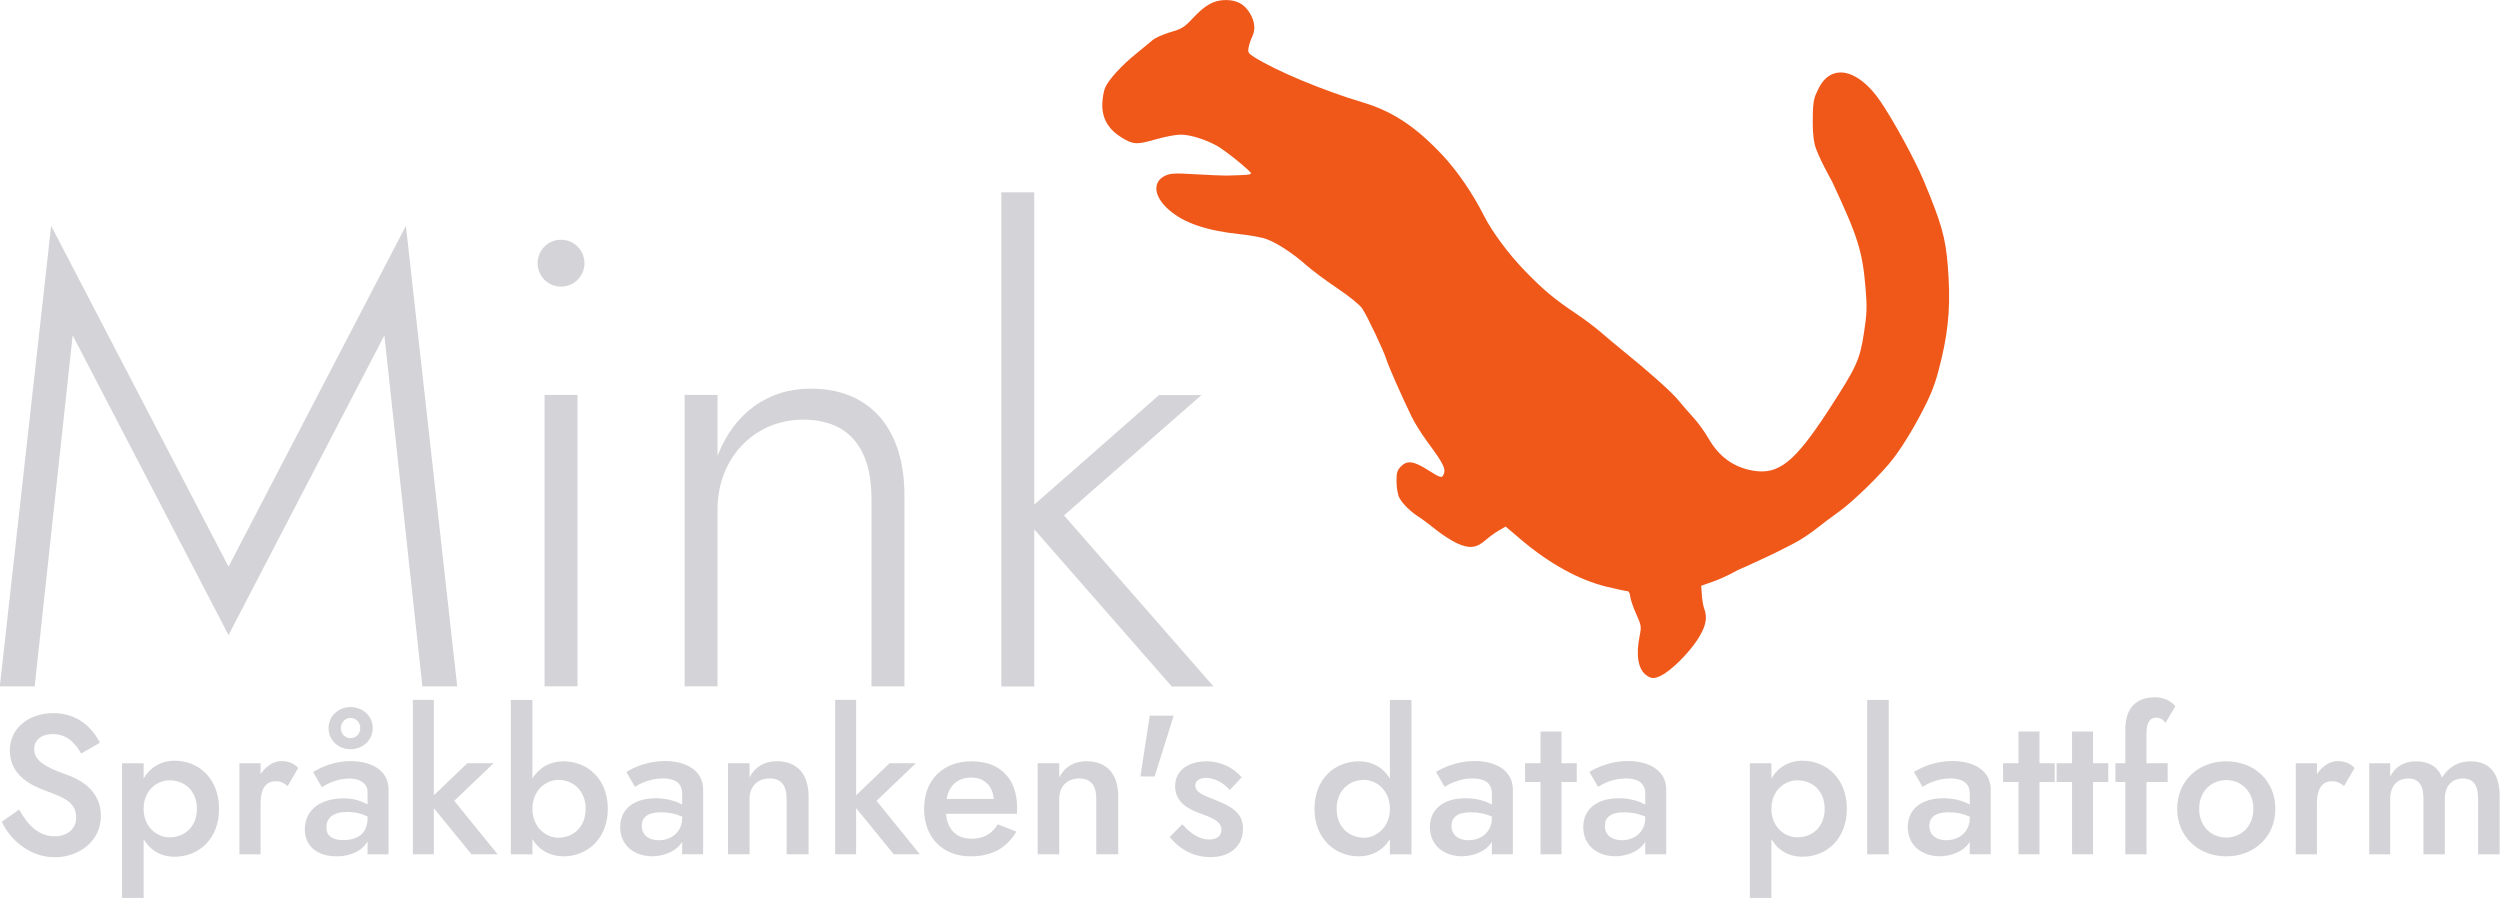
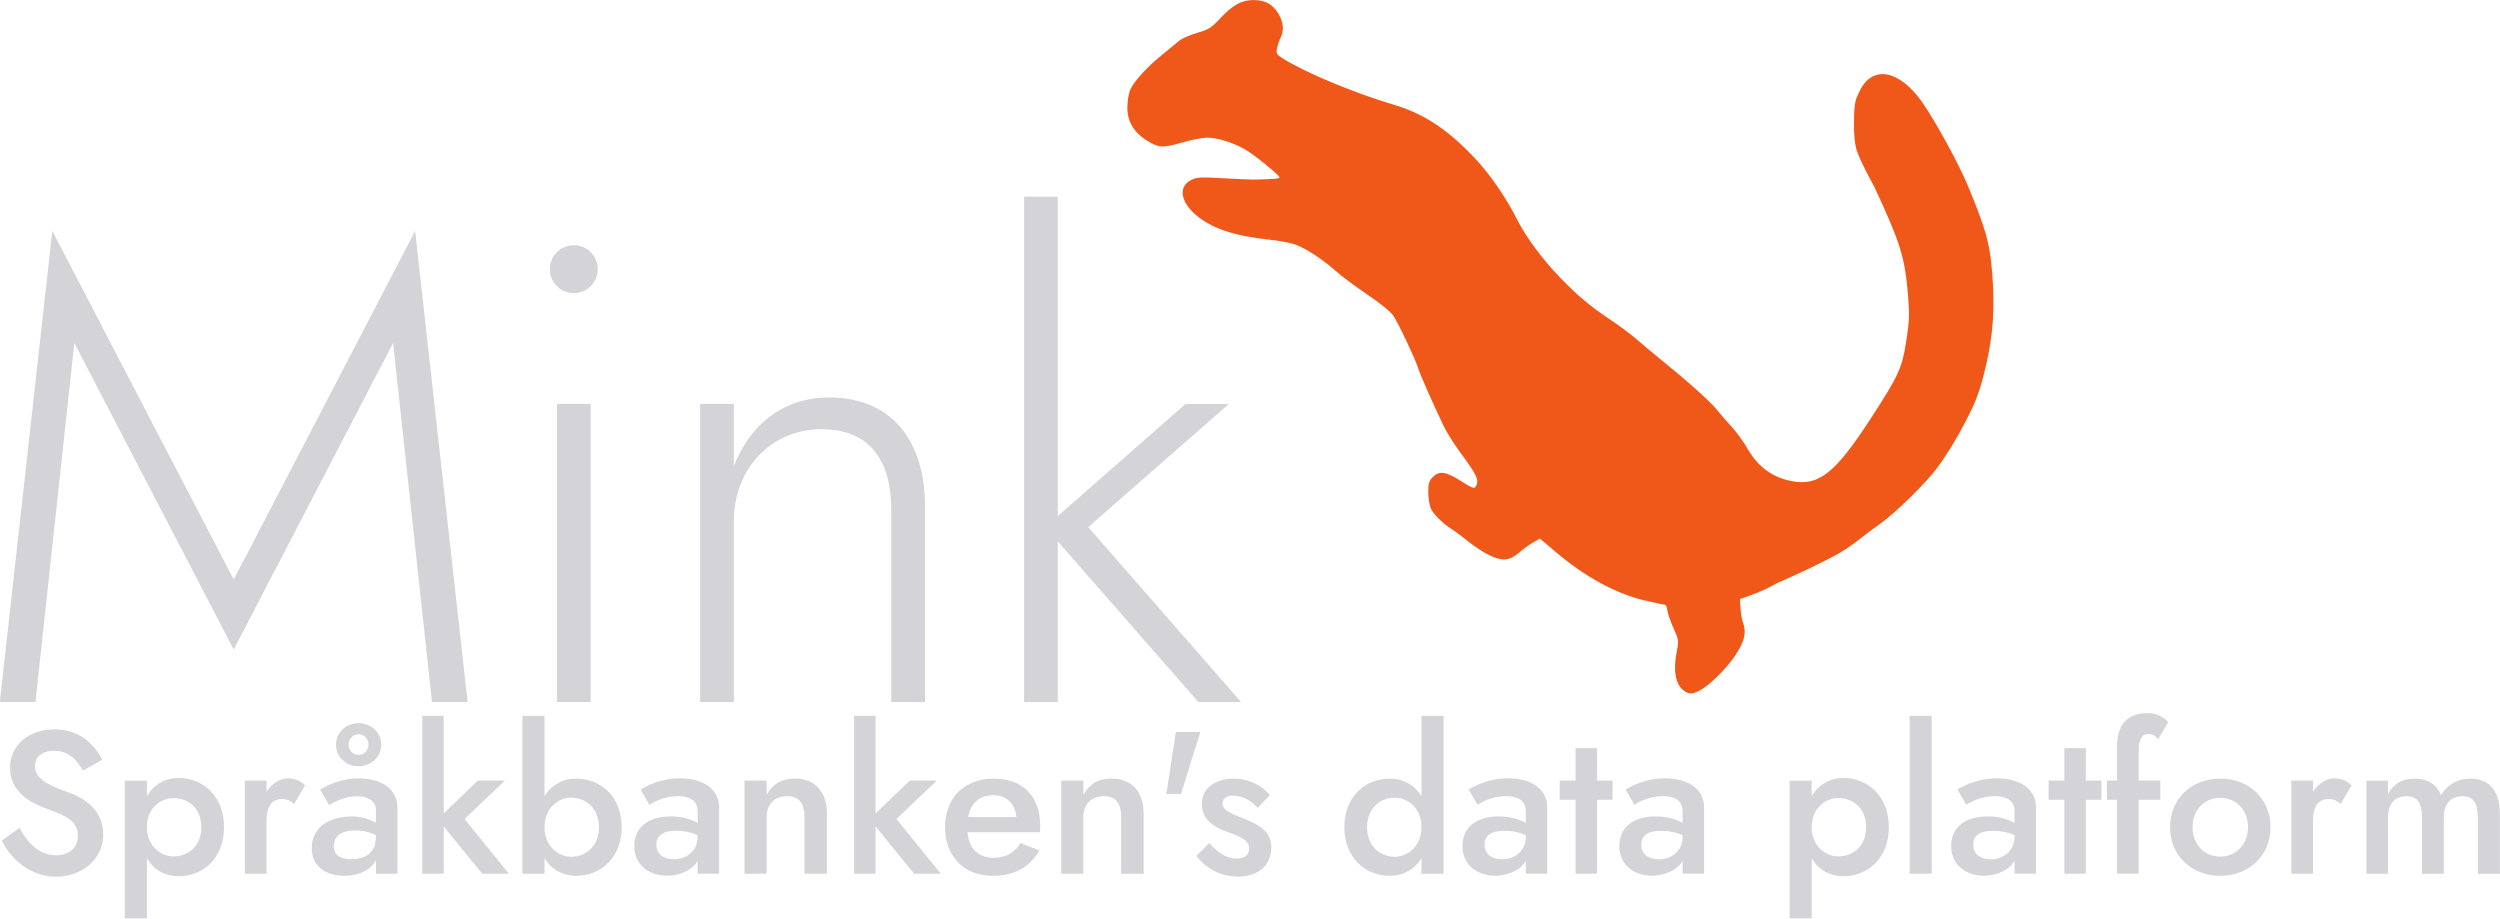
- <svg xmlns="http://www.w3.org/2000/svg" width="55.686mm" height="20.001mm" version="1.1" viewBox="0 0 55.686 20.001" xml:space="preserve">
+ <svg xmlns="http://www.w3.org/2000/svg" width="54.448mm" height="20mm" version="1.1" viewBox="0 0 54.448 20" xml:space="preserve">
  <g transform="translate(-113.89 -79.6)">
    <g transform="matrix(.26458 0 0 .26458 69.464 38.846)" fill="#d4d4d8" style="shape-inside:url(#rect827-6-7-9);white-space:pre" aria-label="Mink">
      <path d="m174.03 182.27 13.12 25.227 13.12-25.227 3.2 29.547h2.933l-4.32-38.773-14.933 28.693-14.933-28.693-4.32 38.773h2.933z" />
      <path d="m213.17 176.19c0 1.067 0.853 1.973 1.973 1.973s1.973-0.907 1.973-1.973c0-1.067-0.853-1.973-1.973-1.973s-1.973 0.907-1.973 1.973zm0.587 11.093v24.533h2.773v-24.533z" />
      <path d="m241.28 196.03v15.787h2.773v-16.107c0-5.44-2.773-8.96-7.893-8.96-3.627 0-6.453 2.08-7.84 5.653v-5.12h-2.773v24.533h2.773v-14.933c0-4.213 3.04-7.52 7.2-7.52 3.947 0 5.76 2.507 5.76 6.667z" />
      <path d="m265.49 187.29-10.507 9.227v-26.293h-2.773v41.6h2.773v-13.227l11.573 13.227h3.52l-12.587-14.4 11.573-10.133z" />
    </g>
    <path d="m150.9 94.642c0.213-0.105 0.601-0.488 0.795-0.786 0.195-0.299 0.236-0.491 0.151-0.713-0.019-0.051-0.041-0.184-0.049-0.295l-0.013-0.201 0.258-0.091c0.142-0.05 0.353-0.145 0.47-0.212 0.117-0.067 0.174-0.08 0.261-0.122 0.364-0.172 0.542-0.239 1.087-0.525 0.139-0.073 0.357-0.217 0.485-0.319 0.128-0.103 0.354-0.273 0.503-0.378 0.322-0.228 0.983-0.875 1.226-1.202 0.243-0.326 0.506-0.769 0.733-1.233 0.146-0.3 0.227-0.539 0.33-0.978 0.166-0.708 0.204-1.272 0.138-2.075-0.051-0.626-0.139-0.935-0.53-1.875-0.196-0.471-0.685-1.366-0.977-1.791-0.503-0.73-1.105-0.842-1.379-0.257-0.073 0.157-0.122 0.213-0.12 0.671 0 0-0.011 0.32 0.042 0.555 0.053 0.235 0.39 0.834 0.39 0.834 0.581 1.244 0.676 1.55 0.745 2.394 0.033 0.407 0.028 0.545-0.037 0.97-0.092 0.603-0.163 0.759-0.786 1.718-0.762 1.171-1.119 1.455-1.699 1.35-0.423-0.077-0.743-0.309-0.971-0.704-0.088-0.153-0.241-0.365-0.34-0.472-0.099-0.107-0.249-0.28-0.334-0.385-0.147-0.182-0.669-0.648-1.241-1.109-0.146-0.117-0.364-0.301-0.486-0.407s-0.376-0.298-0.566-0.425c-0.484-0.325-0.718-0.521-1.132-0.948-0.353-0.363-0.728-0.868-0.901-1.21-0.256-0.508-0.602-1.014-0.936-1.369-0.593-0.632-1.111-0.974-1.775-1.172-0.88-0.263-1.924-0.699-2.415-1.008-0.134-0.085-0.146-0.105-0.124-0.219 0.013-0.069 0.048-0.173 0.077-0.231 0.079-0.158 0.064-0.335-0.046-0.522-0.122-0.207-0.288-0.299-0.542-0.299-0.259 1.47e-4 -0.453 0.106-0.725 0.397-0.199 0.212-0.25 0.244-0.509 0.319-0.159 0.046-0.339 0.127-0.4 0.181-0.061 0.053-0.226 0.189-0.365 0.301-0.317 0.255-0.612 0.578-0.688 0.756-0.032 0.075-0.06 0.242-0.062 0.372-6e-3 0.316 0.142 0.564 0.442 0.744 0.253 0.152 0.328 0.155 0.766 0.028 0.187-0.054 0.427-0.099 0.534-0.1 0.209-0.002 0.554 0.105 0.812 0.249 0.19 0.106 0.759 0.567 0.759 0.614 0 0.03-0.11 0.039-0.553 0.049-0.069 0.002-0.373-0.012-0.675-0.029-0.476-0.028-0.568-0.023-0.685 0.032-0.289 0.137-0.255 0.463 0.08 0.757 0.336 0.296 0.84 0.468 1.6 0.547 0.224 0.023 0.486 0.072 0.582 0.109 0.24 0.091 0.591 0.321 0.871 0.571 0.129 0.115 0.443 0.349 0.697 0.52 0.272 0.183 0.501 0.368 0.557 0.45 0.114 0.168 0.481 0.942 0.549 1.159 0.047 0.149 0.308 0.741 0.554 1.254 0.065 0.135 0.222 0.386 0.349 0.558 0.384 0.518 0.432 0.624 0.344 0.764-0.028 0.044-0.09 0.019-0.317-0.126-0.332-0.212-0.479-0.231-0.621-0.08-0.08 0.085-0.094 0.137-0.091 0.339 2e-3 0.138 0.029 0.289 0.065 0.356 0.069 0.13 0.261 0.318 0.437 0.426 0.064 0.04 0.231 0.165 0.372 0.278 0.141 0.113 0.355 0.252 0.477 0.307 0.273 0.125 0.431 0.106 0.637-0.076 0.079-0.069 0.211-0.165 0.293-0.212l0.15-0.086 0.34 0.289c0.632 0.537 1.297 0.903 1.914 1.052 0.223 0.054 0.429 0.098 0.458 0.098 0.03 3e-5 0.056 0.047 0.061 0.112 4e-3 0.061 0.063 0.236 0.131 0.388 0.118 0.264 0.122 0.286 0.08 0.496-0.088 0.437-0.033 0.749 0.154 0.88 0.112 0.078 0.175 0.078 0.332 7.5e-4z" fill="#f0581a" stroke-width=".733" />
    <g transform="matrix(.26458 0 0 .26458 -13.809 8.6219)" fill="#d4d4d8" style="shape-inside:url(#rect10965-6-2);white-space:pre" aria-label="Språkbanken's data plattform">
      <path d="m484.26 336.42-1.467 1.033c0.767 1.6 2.417 2.983 4.467 2.983 1.983 0 3.883-1.3 3.883-3.483 0-2.033-1.567-3.017-2.967-3.5-1.883-0.65-2.65-1.233-2.65-2.133 0-0.667 0.5-1.25 1.583-1.25 1.183 0 1.883 0.767 2.367 1.633l1.583-0.9c-0.6-1.217-1.85-2.5-3.917-2.5-2.1 0-3.667 1.283-3.667 3.15 0 2.167 1.95 3 3.1 3.417 1.483 0.55 2.483 0.95 2.483 2.233 0 0.933-0.717 1.567-1.8 1.567-1.317 0-2.25-0.883-3-2.25z" />
      <path d="m494.74 343.86v-4.95c0.55 0.95 1.467 1.483 2.617 1.483 2 0 3.733-1.467 3.733-4.033s-1.733-4.05-3.733-4.05c-1.15 0-2.067 0.55-2.617 1.5v-1.283h-1.817v11.333zm4.483-7.5c0 1.533-1.05 2.4-2.3 2.4-1.05 0-2.183-0.85-2.183-2.4 0-1.567 1.133-2.4 2.183-2.4 1.25 0 2.3 0.867 2.3 2.4z" />
      <path d="m506.87 334.44 0.883-1.517c-0.35-0.4-0.867-0.583-1.417-0.583-0.65 0-1.3 0.417-1.75 1.1v-0.917h-1.783v7.667h1.783v-4.317c0-1.1 0.367-1.833 1.267-1.833 0.433 0 0.683 0.133 1.017 0.4z" />
-       <path d="m510.31 329.56c0 1.067 0.867 1.783 1.85 1.783 0.983 0 1.867-0.717 1.867-1.783 0-1.05-0.883-1.767-1.867-1.767-0.983 0-1.85 0.717-1.85 1.767zm1.033 0c0-0.517 0.4-0.85 0.817-0.85s0.817 0.333 0.817 0.85c0 0.533-0.4 0.85-0.817 0.85s-0.817-0.317-0.817-0.85zm-1.6 4.983c0.367-0.233 1.233-0.733 2.333-0.733 0.833 0 1.517 0.4 1.517 1.117v1.067c-0.467-0.267-1.15-0.517-2-0.517-1.9 0-3.283 0.917-3.283 2.617 0 1.417 1.067 2.267 2.683 2.267 1.15 0 2.15-0.45 2.6-1.267v1.1h1.767v-5.467c0-1.517-1.317-2.383-3.2-2.383-1.383 0-2.467 0.5-3.15 0.917zm0.383 3.383c0-0.8 0.583-1.3 1.733-1.3 0.683 0 1.217 0.133 1.733 0.383v0.133c0 1.35-0.883 1.85-2.05 1.85-0.9 0-1.417-0.35-1.417-1.067z" />
+       <path d="m510.31 329.56c0 1.067 0.867 1.783 1.85 1.783s1.867-0.717 1.867-1.783c0-1.05-0.883-1.767-1.867-1.767-0.983 0-1.85 0.717-1.85 1.767zm1.033 0c0-0.517 0.4-0.85 0.817-0.85s0.817 0.333 0.817 0.85c0 0.533-0.4 0.85-0.817 0.85s-0.817-0.317-0.817-0.85zm-1.6 4.983c0.367-0.233 1.233-0.733 2.333-0.733 0.833 0 1.517 0.4 1.517 1.117v1.067c-0.467-0.267-1.15-0.517-2-0.517-1.9 0-3.283 0.917-3.283 2.617 0 1.417 1.067 2.267 2.683 2.267 1.15 0 2.15-0.45 2.6-1.267v1.1h1.767v-5.467c0-1.517-1.317-2.383-3.2-2.383-1.383 0-2.467 0.5-3.15 0.917zm0.383 3.383c0-0.8 0.583-1.3 1.733-1.3 0.683 0 1.217 0.133 1.733 0.383v0.133c0 1.35-0.883 1.85-2.05 1.85-0.9 0-1.417-0.35-1.417-1.067z" />
      <path d="m521.99 332.52-2.817 2.7v-8.033h-1.767v13h1.767v-3.883l3.167 3.883h2.2l-3.65-4.5 3.317-3.167z" />
      <path d="m533.82 336.36c0-2.533-1.733-4-3.733-4-1.117 0-2.05 0.517-2.617 1.45v-6.617h-1.817v13h1.817v-1.283c0.567 0.933 1.5 1.45 2.617 1.45 2 0 3.733-1.483 3.733-4zm-1.867 0c0 1.533-1.05 2.433-2.3 2.433-1.05 0-2.183-0.883-2.183-2.433 0-1.567 1.133-2.433 2.183-2.433 1.25 0 2.3 0.9 2.3 2.433z" />
      <path d="m536.11 334.52c0.333-0.25 1.25-0.717 2.333-0.717 0.95 0 1.633 0.333 1.633 1.267v0.933c-0.483-0.267-1.217-0.533-2.217-0.533-1.9 0-3 0.95-3 2.433 0 1.567 1.233 2.45 2.683 2.45 0.983 0 2.05-0.4 2.533-1.217v1.05h1.767v-5.467c0-1.517-1.35-2.383-3.217-2.383-1.433 0-2.55 0.5-3.25 0.917zm0.567 3.283c0-0.717 0.483-1.15 1.617-1.15 0.65 0 1.233 0.117 1.783 0.367v0.117c0 1.167-0.9 1.867-1.967 1.867-0.833 0-1.433-0.433-1.433-1.2z" />
      <path d="m548.87 335.52v4.667h1.85v-4.883c0-1.833-0.933-2.95-2.667-2.95-1.05 0-1.817 0.45-2.3 1.35v-1.183h-1.817v7.667h1.817v-4.667c0-1.05 0.667-1.717 1.7-1.717 0.967 0 1.417 0.6 1.417 1.717z" />
      <path d="m557.54 332.52-2.817 2.7v-8.033h-1.767v13h1.767v-3.883l3.167 3.883h2.2l-3.65-4.5 3.317-3.167z" />
      <path d="m564.36 340.36c1.767 0 3.033-0.683 3.85-2.083l-1.567-0.617c-0.483 0.817-1.217 1.217-2.2 1.217-1.25 0-2.033-0.75-2.15-2.1h5.967c0-0.083 0.017-0.3 0.017-0.5 0-2.45-1.417-3.917-3.833-3.917-2.433 0-4 1.583-4 4 0 2.4 1.55 4 3.917 4zm0.067-6.633c1.083 0 1.8 0.717 1.883 1.8h-3.967c0.217-1.167 0.933-1.783 2.083-1.8z" />
      <path d="m574.94 335.52v4.667h1.85v-4.883c0-1.833-0.933-2.95-2.667-2.95-1.05 0-1.817 0.45-2.3 1.35v-1.183h-1.817v7.667h1.817v-4.667c0-1.05 0.667-1.717 1.7-1.717 0.967 0 1.417 0.6 1.417 1.717z" />
      <path d="m579.44 328.52-0.783 5.117h1.2l1.6-5.117z" />
      <path d="m582.18 337.66-1.05 1.067c0.667 0.867 1.833 1.7 3.433 1.7 1.667 0 2.733-0.95 2.733-2.4 0-1.383-1.067-1.9-2.35-2.417-0.933-0.367-1.667-0.633-1.667-1.2 0-0.433 0.383-0.65 0.9-0.65 0.75 0 1.5 0.433 2 1.017l1-1.067c-0.633-0.767-1.717-1.35-2.967-1.35-1.417 0-2.633 0.7-2.633 2.083s1.133 1.967 2.183 2.333c1.017 0.367 1.717 0.667 1.717 1.35 0 0.5-0.383 0.817-1.033 0.817-0.783 0-1.517-0.45-2.267-1.283z" />
      <path d="m593.31 336.36c0 2.517 1.733 4 3.733 4 1.117 0 2.05-0.517 2.617-1.45v1.283h1.817v-13h-1.817v6.617c-0.567-0.933-1.5-1.45-2.617-1.45-2 0-3.733 1.467-3.733 4zm1.867 0c0-1.533 1.05-2.433 2.3-2.433 1.05 0 2.183 0.867 2.183 2.433 0 1.55-1.133 2.433-2.183 2.433-1.25 0-2.3-0.9-2.3-2.433z" />
      <path d="m604.28 334.52c0.333-0.25 1.25-0.717 2.333-0.717 0.95 0 1.633 0.333 1.633 1.267v0.933c-0.483-0.267-1.217-0.533-2.217-0.533-1.9 0-3 0.95-3 2.433 0 1.567 1.233 2.45 2.683 2.45 0.983 0 2.05-0.4 2.533-1.217v1.05h1.767v-5.467c0-1.517-1.35-2.383-3.217-2.383-1.433 0-2.55 0.5-3.25 0.917zm0.567 3.283c0-0.717 0.483-1.15 1.617-1.15 0.65 0 1.233 0.117 1.783 0.367v0.117c0 1.167-0.9 1.867-1.967 1.867-0.833 0-1.433-0.433-1.433-1.2z" />
      <path d="m611.04 332.52v1.583h1.3v6.083h1.767v-6.083h1.283v-1.583h-1.283v-2.667h-1.767v2.667z" />
      <path d="m617.19 334.52c0.333-0.25 1.25-0.717 2.333-0.717 0.95 0 1.633 0.333 1.633 1.267v0.933c-0.483-0.267-1.217-0.533-2.217-0.533-1.9 0-3 0.95-3 2.433 0 1.567 1.233 2.45 2.683 2.45 0.983 0 2.05-0.4 2.533-1.217v1.05h1.767v-5.467c0-1.517-1.35-2.383-3.217-2.383-1.433 0-2.55 0.5-3.25 0.917zm0.567 3.283c0-0.717 0.483-1.15 1.617-1.15 0.65 0 1.233 0.117 1.783 0.367v0.117c0 1.167-0.9 1.867-1.967 1.867-0.833 0-1.433-0.433-1.433-1.2z" />
      <path d="m631.78 343.86v-4.95c0.55 0.95 1.467 1.483 2.617 1.483 2 0 3.733-1.467 3.733-4.033s-1.733-4.05-3.733-4.05c-1.15 0-2.067 0.55-2.617 1.5v-1.283h-1.817v11.333zm4.483-7.5c0 1.533-1.05 2.4-2.3 2.4-1.05 0-2.183-0.85-2.183-2.4 0-1.567 1.133-2.4 2.183-2.4 1.25 0 2.3 0.867 2.3 2.4z" />
      <path d="m639.84 327.19v13h1.817v-13z" />
      <path d="m644.51 334.52c0.333-0.25 1.25-0.717 2.333-0.717 0.95 0 1.633 0.333 1.633 1.267v0.933c-0.483-0.267-1.217-0.533-2.217-0.533-1.9 0-3 0.95-3 2.433 0 1.567 1.233 2.45 2.683 2.45 0.983 0 2.05-0.4 2.533-1.217v1.05h1.767v-5.467c0-1.517-1.35-2.383-3.217-2.383-1.433 0-2.55 0.5-3.25 0.917zm0.567 3.283c0-0.717 0.483-1.15 1.617-1.15 0.65 0 1.233 0.117 1.783 0.367v0.117c0 1.167-0.9 1.867-1.967 1.867-0.833 0-1.433-0.433-1.433-1.2z" />
      <path d="m651.28 332.52v1.583h1.3v6.083h1.767v-6.083h1.283v-1.583h-1.283v-2.667h-1.767v2.667z" />
-       <path d="m655.79 332.52v1.583h1.3v6.083h1.767v-6.083h1.283v-1.583h-1.283v-2.667h-1.767v2.667z" />
-       <path d="m660.74 332.52v1.583h0.833v6.083h1.783v-6.083h1.783v-1.583h-1.783v-2.483c0-0.967 0.3-1.35 0.8-1.35 0.267 0 0.567 0.083 0.8 0.433l0.833-1.4c-0.283-0.333-0.833-0.75-1.717-0.75-1.617 0-2.5 0.933-2.5 2.717v2.833z" />
-       <path d="m665.94 336.36c0 2.35 1.783 4 4.133 4 2.35 0 4.133-1.65 4.133-4 0-2.367-1.783-4-4.133-4-2.35 0-4.133 1.633-4.133 4zm1.85 0c0-1.433 0.983-2.417 2.283-2.417 1.283 0 2.283 0.983 2.283 2.417 0 1.433-1 2.417-2.283 2.417-1.3 0-2.283-0.983-2.283-2.417z" />
-       <path d="m679.99 334.44 0.883-1.517c-0.35-0.4-0.867-0.583-1.417-0.583-0.65 0-1.3 0.417-1.75 1.1v-0.917h-1.783v7.667h1.783v-4.317c0-1.1 0.367-1.833 1.267-1.833 0.433 0 0.683 0.133 1.017 0.4z" />
-       <path d="m693.09 335.31c0-1.867-0.8-2.95-2.45-2.95-1.033 0-1.85 0.467-2.4 1.367-0.333-0.883-1.083-1.367-2.2-1.367-1 0-1.717 0.433-2.167 1.283v-1.117h-1.767v7.667h1.767v-4.667c0-1.1 0.6-1.717 1.517-1.717 0.883 0 1.283 0.55 1.283 1.717v4.667h1.8v-4.667c0-1.1 0.6-1.717 1.533-1.717 0.867 0 1.267 0.55 1.267 1.717v4.667h1.817z" />
+       <path d="m656.08 332.52v1.583h0.833v6.083h1.783v-6.083h1.783v-1.583h-1.783v-2.483c0-0.967 0.3-1.35 0.8-1.35 0.267 0 0.567 0.083 0.8 0.433l0.833-1.4c-0.283-0.333-0.833-0.75-1.717-0.75-1.617 0-2.5 0.933-2.5 2.717v2.833z" />
+       <path d="m661.28 336.36c0 2.35 1.783 4 4.133 4s4.133-1.65 4.133-4c0-2.367-1.783-4-4.133-4s-4.133 1.633-4.133 4zm1.85 0c0-1.433 0.983-2.417 2.283-2.417 1.283 0 2.283 0.983 2.283 2.417 0 1.433-1 2.417-2.283 2.417-1.3 0-2.283-0.983-2.283-2.417z" />
+       <path d="m675.33 334.44 0.883-1.517c-0.35-0.4-0.867-0.583-1.417-0.583-0.65 0-1.3 0.417-1.75 1.1v-0.917h-1.783v7.667h1.783v-4.317c0-1.1 0.367-1.833 1.267-1.833 0.433 0 0.683 0.133 1.017 0.4z" />
+       <path d="m688.43 335.31c0-1.867-0.8-2.95-2.45-2.95-1.033 0-1.85 0.467-2.4 1.367-0.333-0.883-1.083-1.367-2.2-1.367-1 0-1.717 0.433-2.167 1.283v-1.117h-1.767v7.667h1.767v-4.667c0-1.1 0.6-1.717 1.517-1.717 0.883 0 1.283 0.55 1.283 1.717v4.667h1.8v-4.667c0-1.1 0.6-1.717 1.533-1.717 0.867 0 1.267 0.55 1.267 1.717v4.667h1.817z" />
    </g>
  </g>
</svg>
